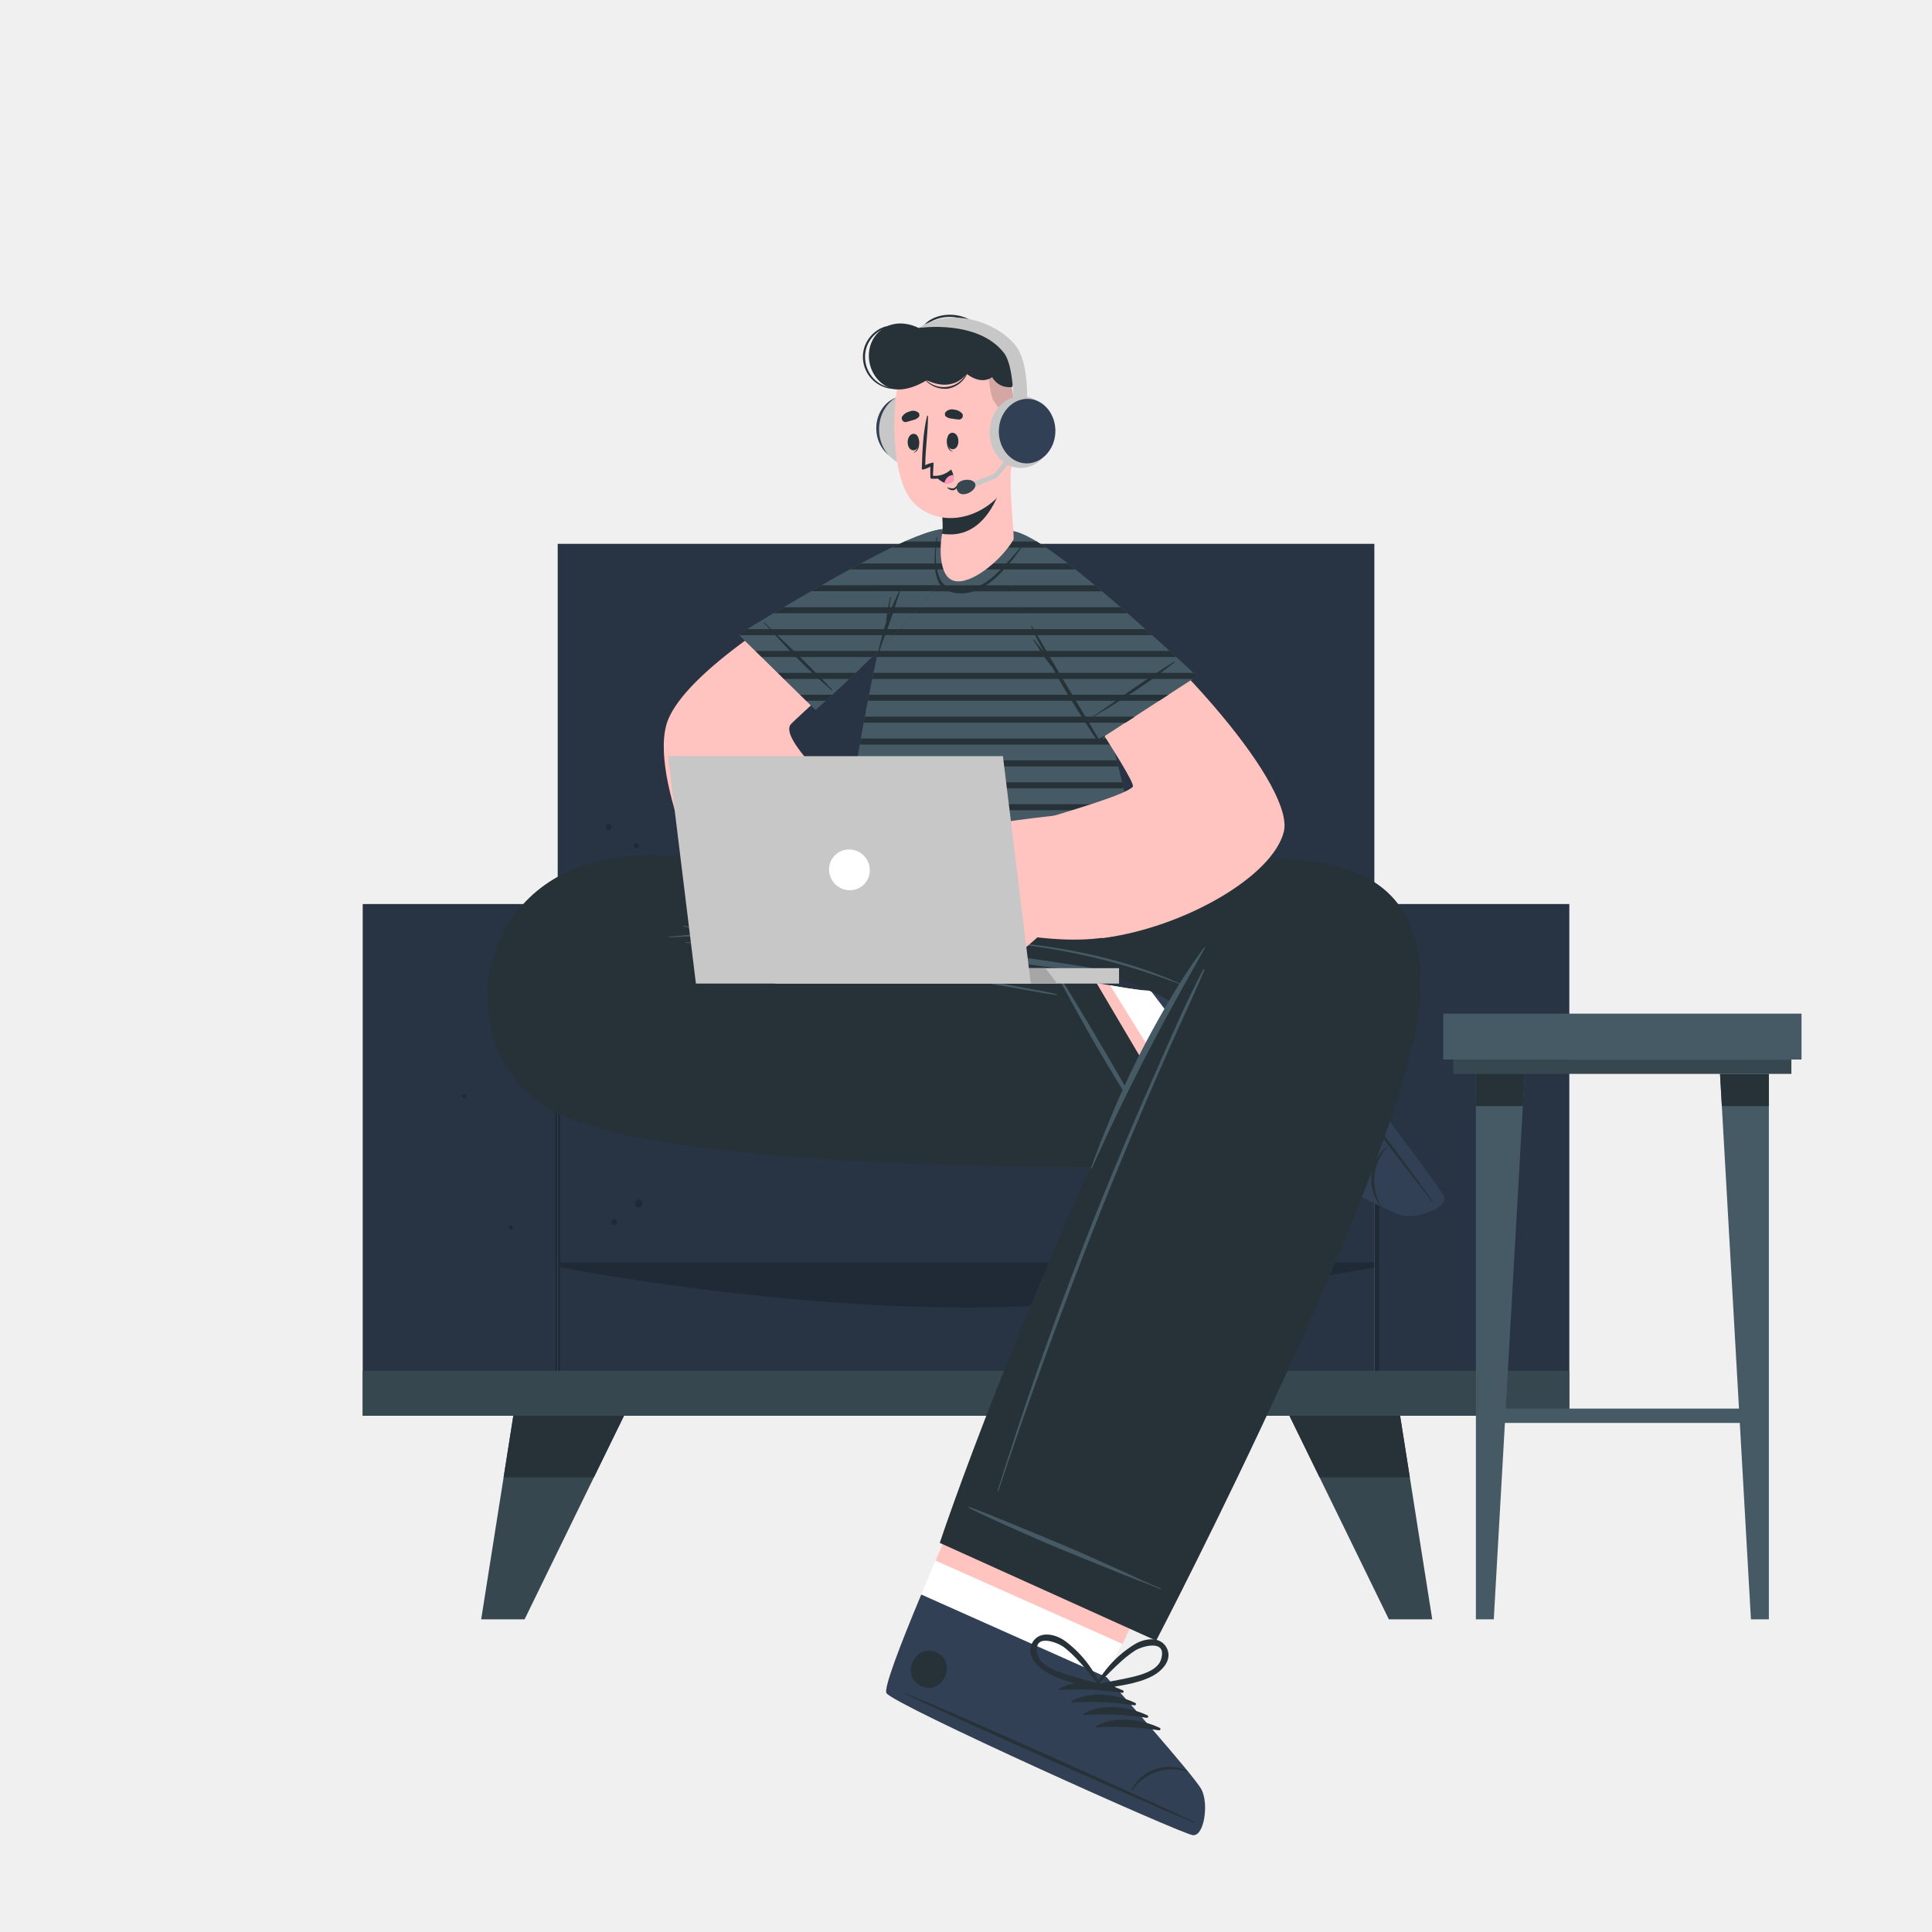
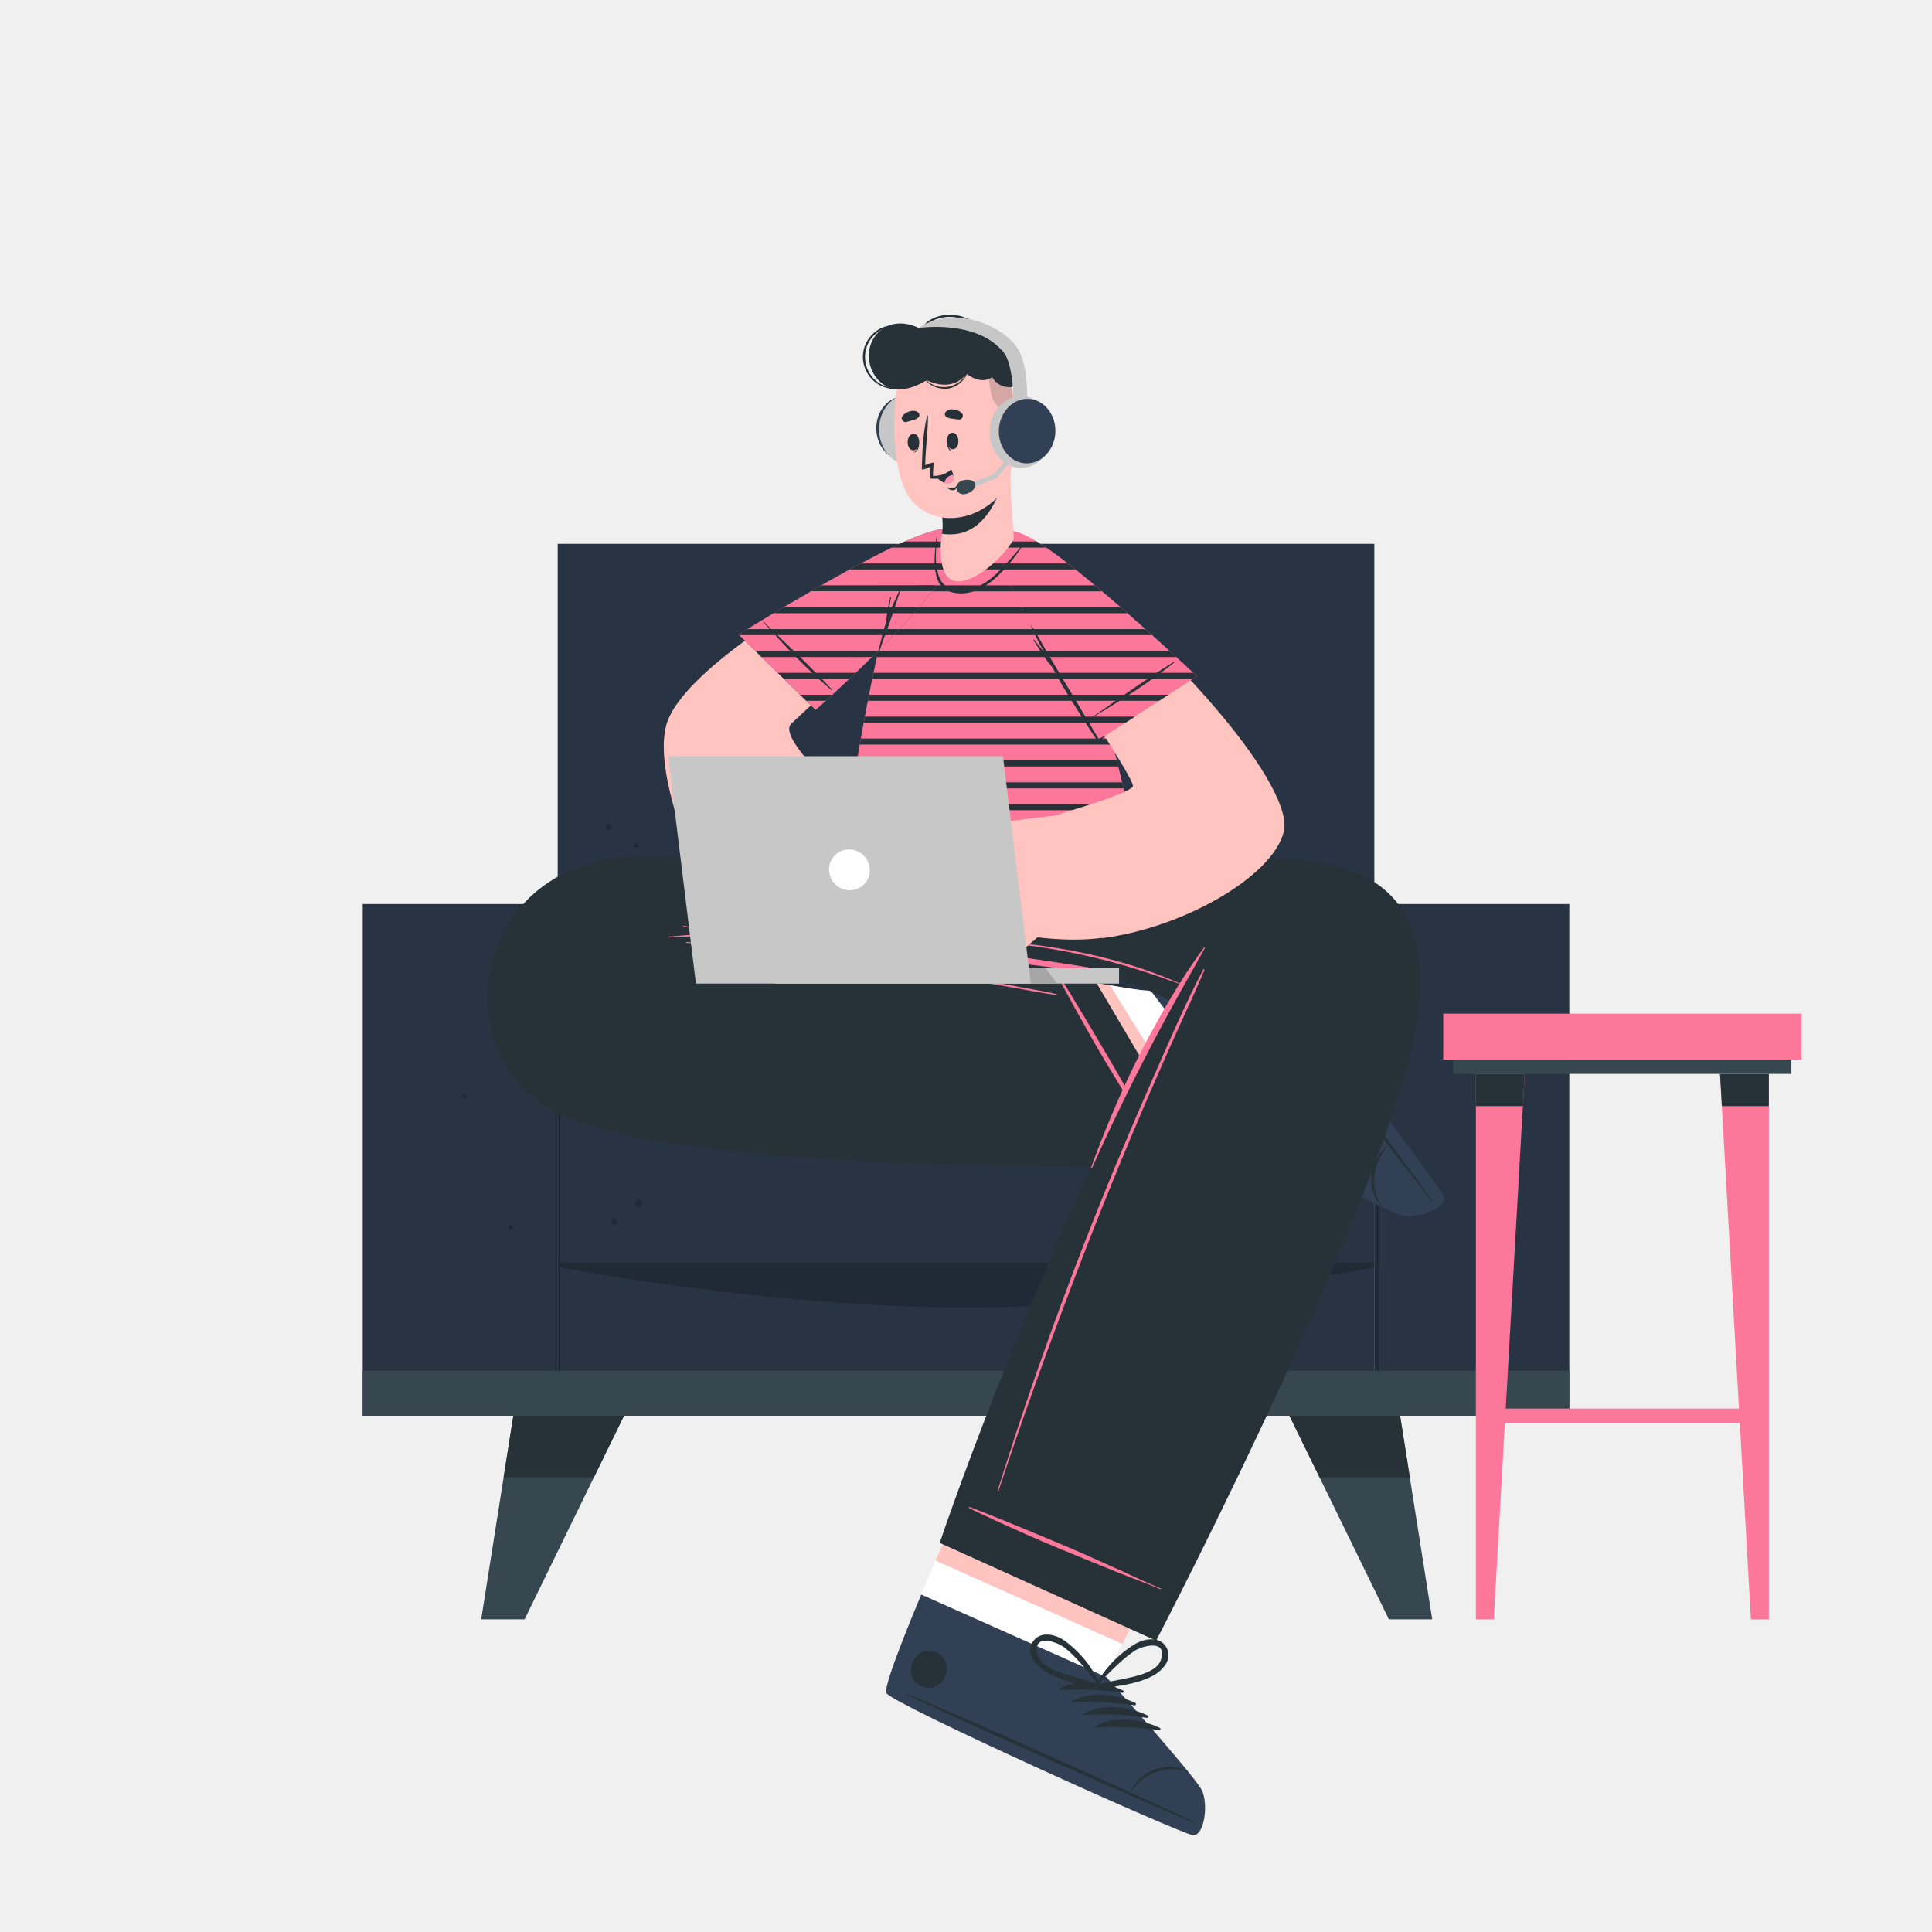
<svg xmlns="http://www.w3.org/2000/svg" viewBox="0 0 500 500">
  <g id="freepik--Sofa--inject-45">
    <rect x="93.88" y="233.97" width="50.47" height="132.43" style="fill:#324055" />
    <rect x="93.88" y="233.97" width="50.47" height="132.43" style="opacity:0.2" />
    <rect x="355.66" y="233.97" width="50.47" height="132.43" style="fill:#324055" />
    <rect x="355.66" y="233.97" width="50.47" height="132.43" style="opacity:0.2" />
    <rect x="144.34" y="140.75" width="211.33" height="225.65" style="fill:#324055" />
    <rect x="144.34" y="140.75" width="211.33" height="225.65" style="opacity:0.2" />
    <g style="opacity:0.2">
      <rect x="355.69" y="233.97" width="1.2" height="132.42" />
      <rect x="143.74" y="233.97" width="1.2" height="132.42" />
      <path d="M356.91,328H143.74V286.89H356.91ZM145,326.73H355.67V288.12H145Z" />
    </g>
    <g style="opacity:0.2">
      <path d="M157.5,213.16a.84.84,0,0,0,0,1.67A.84.84,0,0,0,157.5,213.16Z" />
      <path d="M158.93,315.41a.84.84,0,0,0,0,1.67A.84.84,0,0,0,158.93,315.41Z" />
      <path d="M216.05,299.44c0-.09-.09-.17-.13-.25a.38.38,0,0,0-.65,0,2,2,0,0,0-.13.25C214.66,300.43,216.52,300.43,216.05,299.44Z" />
      <path d="M132.62,317.51c0-.08-.08-.17-.13-.25a.38.38,0,0,0-.65,0c-.05.08-.09.17-.13.25C131.24,318.5,133.1,318.5,132.62,317.51Z" />
      <path d="M164.69,218.26a.64.64,0,0,0,0,1.28A.64.64,0,0,0,164.69,218.26Z" />
      <path d="M120.2,283.07a.64.64,0,0,0,0,1.27A.64.64,0,0,0,120.2,283.07Z" />
      <path d="M204,182.64a.89.89,0,0,0-1.25,0,1.25,1.25,0,0,0-.3,1.21,1,1,0,0,0,1.86,0A1.24,1.24,0,0,0,204,182.64Z" />
      <path d="M165.93,310.68a.89.89,0,0,0-1.25,0,1.23,1.23,0,0,0-.3,1.2,1,1,0,0,0,1.85,0A1.21,1.21,0,0,0,165.93,310.68Z" />
      <path d="M341.51,319.3a.84.84,0,0,0,0-1.68A.84.84,0,0,0,341.51,319.3Z" />
      <path d="M290.77,207.74a.84.84,0,0,0,0-1.67A.84.84,0,0,0,290.77,207.74Z" />
      <path d="M368.58,311.41c0,.08.08.17.13.25a.38.38,0,0,0,.65,0c.05-.08.09-.17.13-.25C370,310.42,368.11,310.42,368.58,311.41Z" />
      <path d="M265.27,261.06a.89.89,0,0,0,1.25,0,1.23,1.23,0,0,0,.3-1.21,1,1,0,0,0-1.85,0A1.26,1.26,0,0,0,265.27,261.06Z" />
    </g>
    <g style="opacity:0.2">
      <path d="M145,328s53.22,10.38,105.3,10.38S355.66,328,355.66,328Z" />
    </g>
    <rect x="93.88" y="354.75" width="312.24" height="11.64" style="fill:#37474f" />
    <polygon points="161.48 366.4 148.65 392.67 135.76 419.08 124.53 419.08 128.7 392.67 132.85 366.4 161.48 366.4" style="fill:#37474f" />
    <polygon points="132.85 366.4 161.49 366.4 153.7 382.33 130.34 382.33 132.85 366.4" style="fill:#263238" />
    <polygon points="370.66 419.08 359.44 419.08 346.55 392.67 333.71 366.4 362.35 366.4 366.49 392.67 370.66 419.08" style="fill:#37474f" />
    <polygon points="364.86 382.33 341.5 382.33 333.71 366.4 362.34 366.4 364.86 382.33" style="fill:#263238" />
  </g>
  <g id="freepik--Character--inject-45">
    <path d="M373.3,309.63c-.92-2.77-49.95-67.56-53.3-68.8-.38-.17-22.3,15.43-22.3,15.43-.9,1.21-42.56-7.6-42.56-7.6l-.42,50.26,75.89-1.61s10.25,6,19.63,10.93h0c5.77,3,10.88,5.6,12.34,6C366.4,315.2,374.23,312.38,373.3,309.63Z" style="fill: rgb(255, 196, 192);" />
    <path d="M362.61,314.23c-1.47-.38-6.57-2.94-12.33-6h0c-9.37-4.91-19.62-10.95-19.62-10.95l-16.89.37L287.28,255c5.81,1,10.14,1.64,10.43,1.26,0,0,21.9-15.6,22.29-15.43,3.35,1.24,52.38,66,53.3,68.79S366.4,315.21,362.61,314.23Z" style="fill:#fff" />
    <path d="M373.74,309.71c-1-2.84-50.21-67.58-53.65-68.86-1.3-.5-12,6.13-22.39,15.41L329.51,298s29.34,15.55,33.26,16.55S374.71,312.55,373.74,309.71Z" style="fill:#324055" />
    <path d="M370.45,310.75c-8.52-10.65-41.89-54.41-49.51-65.58-.06-.1,0-.14.07-.06,8.68,10.38,41.69,54.41,49.62,65.51C370.79,310.85,370.63,311,370.45,310.75Z" style="fill:#263238" />
    <path d="M357.27,312.12a11,11,0,0,1-2.29-8.51,10.64,10.64,0,0,1,3.95-6.84c.07,0,.16.07.1.13A12.66,12.66,0,0,0,357.41,312,.09.09,0,0,1,357.27,312.12Z" style="fill:#263238" />
    <path d="M333.18,300.54c-3.36-4.3-5.66-10.5-4.16-15.9.06-.21.35-.13.39.05a75,75,0,0,0,4.37,15.52A.35.35,0,0,1,333.18,300.54Z" style="fill:#263238" />
    <path d="M337,302.9c-3.36-4.3-5.66-10.5-4.16-15.9.06-.21.35-.13.38.05a76.22,76.22,0,0,0,4.37,15.52A.34.34,0,0,1,337,302.9Z" style="fill:#263238" />
    <path d="M340.9,305.26c-3.36-4.3-5.66-10.5-4.16-15.9.05-.21.35-.13.38.05a76.22,76.22,0,0,0,4.37,15.52A.34.34,0,0,1,340.9,305.26Z" style="fill:#263238" />
    <path d="M344.76,307.62c-3.37-4.3-5.66-10.5-4.16-15.91,0-.2.35-.12.38.06a75.58,75.58,0,0,0,4.37,15.52A.34.34,0,0,1,344.76,307.62Z" style="fill:#263238" />
    <path d="M312.74,255.77c-3.7-4.88,3.89-10.63,7.59-5.74S316.44,260.66,312.74,255.77Z" style="fill:#263238" />
    <path d="M331.27,308.86c1.24-4.64.42-9.66.21-14.38a.67.67,0,0,0-.94-.52.15.15,0,0,0-.23,0,28.68,28.68,0,0,0-8.11,12.4c-.86,2.8-.53,6.92,3,7.73C328.47,314.82,330.54,311.57,331.27,308.86Zm-3.45,2.94c-5.05,3.16-4.67-3.86-3.95-5.9a31.74,31.74,0,0,1,1.72-3.81,85.81,85.81,0,0,1,4.58-7.35c0,2.33.12,4.64.17,7C330.4,304.47,330.61,310.06,327.82,311.8Z" style="fill:#263238" />
    <path d="M315.8,280.6c-2.57,2.5-.72,6.2,1.45,8.16a28.63,28.63,0,0,0,13.34,6.44.14.14,0,0,0,.17-.15.67.67,0,0,0,.55-.93c-2.25-4.15-4.14-8.88-7.6-12.22C321.69,280,318.24,278.24,315.8,280.6Zm10.81,7.92c1.16,2,2.21,4.08,3.44,6.05a83.47,83.47,0,0,1-7.71-3.94,28.86,28.86,0,0,1-3.44-2.38c-1.67-1.37-5.62-7.19.34-7.09C322.53,281.22,325.23,286.12,326.61,288.52Z" style="fill:#263238" />
    <path d="M252.84,233.25H218.78S183.15,216.13,154.45,223c-32.9,7.91-37.11,49.23-12.52,63.84,31.16,18.52,169.82,14.93,169.82,14.93l-30-50.8s-46.11-9.71-87.92-8.3l59,8Z" style="fill:#263238" />
-     <path d="M283.77,254.28a.82.82,0,0,1-.06-.26l-.06-.22c0-.16-.08-.32-.13-.49a9,9,0,0,0-.35-1c-.12-.33-.27-.65-.42-1a7.07,7.07,0,0,0-.56-.9s-.05,0-.08,0a.1.1,0,0,0-.05,0s-.05,0-.08,0a.15.15,0,0,0-.07,0c-5.07-1-39.53-5.88-44.65-6.46s-10.35-1.07-15.53-1.5a307.23,307.23,0,0,0-31.09-1.12c-1,0-1.94.05-2.91.09-.21-.07-.43-.11-.64-.16-.5-.12-1-.24-1.5-.34-.93-.18-1.88-.32-2.82-.46-2-.3-3.93-.51-5.88-.87a.09.09,0,0,0,0,.18c2,.43,3.9,1,5.86,1.43.57.12,1.13.25,1.7.36-3.8.2-7.6.49-11.39.84a.1.1,0,0,0,0,.19c5.16-.31,10.36-.35,15.54-.26s10.26.2,15.39.5c10.38.59,20.74,1.52,31.08,2.6,5.8.61,40.93,5.74,46.75,6h.07c.05.13.1.27.16.4.16.31.32.63.5.93a9.68,9.68,0,0,0,.52.88c.09.14.18.28.28.42l.15.21a1.07,1.07,0,0,1,.15.22C283.64,254.48,283.84,254.4,283.77,254.28Z" style="fill:#455a64" />
-     <path d="M300.94,298.71c-1.86-3-3.44-6.13-5.14-9.19s-3.41-6.14-5.12-9.21c-3.41-6.12-15.65-26.7-16.86-28.14-.08-.09-.23,0-.2.12.58,1.59,8.22,15.22,10,18.25,3.52,6.08,7.21,12,10.86,18,1,1.71,2.11,3.4,3.17,5.11s2.18,3.37,3.14,5.12C300.83,298.92,301,298.82,300.94,298.71Z" style="fill:#455a64" />
-     <path d="M273.47,257.29c-3.06-.74-6.19-1.21-9.28-1.8s-6.2-1.17-9.3-1.74q-9.3-1.73-18.64-3.31c-12.4-2.08-24.86-3.82-37.39-5-7.07-.68-14.15-1.12-21.24-1.64-.15,0-.14.22,0,.23,12.61.57,25.21,2.28,37.7,4.07s24.72,3.73,37,5.81q5.22.88,10.44,1.79c3.53.61,7.06,1.36,10.61,1.81C273.55,257.51,273.61,257.32,273.47,257.29Z" style="fill:#455a64" />
+     <path d="M283.77,254.28a.82.82,0,0,1-.06-.26l-.06-.22c0-.16-.08-.32-.13-.49a9,9,0,0,0-.35-1c-.12-.33-.27-.65-.42-1a7.07,7.07,0,0,0-.56-.9s-.05,0-.08,0a.1.1,0,0,0-.05,0s-.05,0-.08,0a.15.15,0,0,0-.07,0c-5.07-1-39.53-5.88-44.65-6.46s-10.35-1.07-15.53-1.5a307.23,307.23,0,0,0-31.09-1.12c-1,0-1.94.05-2.91.09-.21-.07-.43-.11-.64-.16-.5-.12-1-.24-1.5-.34-.93-.18-1.88-.32-2.82-.46-2-.3-3.93-.51-5.88-.87a.09.09,0,0,0,0,.18c2,.43,3.9,1,5.86,1.43.57.12,1.13.25,1.7.36-3.8.2-7.6.49-11.39.84a.1.1,0,0,0,0,.19c5.16-.31,10.36-.35,15.54-.26s10.26.2,15.39.5c10.38.59,20.74,1.52,31.08,2.6,5.8.61,40.93,5.74,46.75,6h.07c.05.13.1.27.16.4.16.31.32.63.5.93a9.68,9.68,0,0,0,.52.88c.09.14.18.28.28.42l.15.21a1.07,1.07,0,0,1,.15.22C283.64,254.48,283.84,254.4,283.77,254.28Z" style="fill:#FD779B" />
+     <path d="M300.94,298.71c-1.86-3-3.44-6.13-5.14-9.19s-3.41-6.14-5.12-9.21c-3.41-6.12-15.65-26.7-16.86-28.14-.08-.09-.23,0-.2.12.58,1.59,8.22,15.22,10,18.25,3.52,6.08,7.21,12,10.86,18,1,1.71,2.11,3.4,3.17,5.11s2.18,3.37,3.14,5.12C300.83,298.92,301,298.82,300.94,298.71Z" style="fill:#FD779B" />
+     <path d="M273.47,257.29c-3.06-.74-6.19-1.21-9.28-1.8s-6.2-1.17-9.3-1.74q-9.3-1.73-18.64-3.31c-12.4-2.08-24.86-3.82-37.39-5-7.07-.68-14.15-1.12-21.24-1.64-.15,0-.14.22,0,.23,12.61.57,25.21,2.28,37.7,4.07s24.72,3.73,37,5.81q5.22.88,10.44,1.79c3.53.61,7.06,1.36,10.61,1.81C273.55,257.51,273.61,257.32,273.47,257.29Z" style="fill:#FD779B" />
    <path d="M308.71,474.94c-3-.3-77.26-33.68-79.29-36.75-.78-1.15,3.45-12.26,9-25.53,1.18-2.86,2.43-5.81,3.71-8.8,8.27-19.43,17.51-39.85,17.51-39.85l49.75,22.19-18.88,39.23-4.14,8.62s22.72,25.5,24.59,29.1S311.7,475.24,308.71,474.94Z" style="fill: rgb(255, 196, 192);" />
    <path d="M308.71,474.94c-3-.3-77.26-33.68-79.29-36.75-.94-1.41,5.5-17.51,12.66-34.33l48.38,21.57-4.14,8.62s22.72,25.5,24.59,29.1S311.7,475.24,308.71,474.94Z" style="fill:#fff" />
    <path d="M308.71,474.94c-3-.3-77.26-33.68-79.29-36.75-.78-1.15,3.45-12.26,9-25.53l47.95,21.39s22.72,25.5,24.59,29.1S311.7,475.24,308.71,474.94Z" style="fill:#324055" />
    <path d="M309,471.49c-12.31-5.9-62.54-28.55-75.16-33.44-.1,0-.13,0,0,.07,12.08,6.12,62.48,28.36,75.1,33.58C309.16,471.8,309.24,471.62,309,471.49Z" style="fill:#263238" />
    <path d="M307.33,458.33a11,11,0,0,0-8.82-.3,10.64,10.64,0,0,0-5.77,5.39c0,.08.11.14.15.07a12.69,12.69,0,0,1,14.37-5A.09.09,0,0,0,307.33,458.33Z" style="fill:#263238" />
    <path d="M290.59,437.46c-4.95-2.31-11.52-3.15-16.45-.46-.19.1,0,.37.15.36a75.57,75.57,0,0,1,16.11.75A.34.34,0,0,0,290.59,437.46Z" style="fill:#263238" />
    <path d="M293.77,440.69c-5-2.31-11.52-3.15-16.45-.46-.19.1,0,.37.14.36a75.66,75.66,0,0,1,16.12.75A.34.34,0,0,0,293.77,440.69Z" style="fill:#263238" />
    <path d="M296.94,443.92c-4.95-2.31-11.52-3.15-16.45-.47-.19.11,0,.38.14.37a75.66,75.66,0,0,1,16.12.75A.34.34,0,0,0,296.94,443.92Z" style="fill:#263238" />
    <path d="M300.11,447.15c-4.95-2.31-11.52-3.15-16.45-.47-.19.11,0,.38.15.37a75.6,75.6,0,0,1,16.11.75A.34.34,0,0,0,300.11,447.15Z" style="fill:#263238" />
    <path d="M242.31,427.65c-5.6-2.5-9.49,6.2-3.88,8.7S247.92,430.15,242.31,427.65Z" style="fill:#263238" />
    <path d="M302,426.58c-1.59-3.22-5.68-2.61-8.21-1.13a28.63,28.63,0,0,0-10.26,10.7.15.15,0,0,0,.09.22c-.05.4.23.89.72.8,4.65-.86,9.73-1.2,14-3.46C300.76,432.39,303.45,429.63,302,426.58Zm-10.88,7.85c-2.28.47-4.56.84-6.82,1.4a84.27,84.27,0,0,1,6.13-6.12,30.57,30.57,0,0,1,3.33-2.55c1.82-1.16,8.58-3.12,6.64,2.52C299.29,432.8,293.8,433.86,291.08,434.43Z" style="fill:#263238" />
    <path d="M270.28,432.44c4,2.61,9.07,3.39,13.63,4.64.47.13.8-.33.78-.74a.14.14,0,0,0,.11-.2,28.69,28.69,0,0,0-9.3-11.55c-2.4-1.68-6.43-2.65-8.28.43C265.47,427.93,267.92,430.91,270.28,432.44Zm-1.74-4.19c-1.45-5.79,5.12-3.25,6.84-1.94a30.57,30.57,0,0,1,3.1,2.82,83.82,83.82,0,0,1,5.58,6.62c-2.2-.75-4.45-1.31-6.68-2C274.73,433,269.34,431.44,268.54,428.25Z" style="fill:#263238" />
    <path d="M243.21,399.3l56,25.3s66.61-127.84,68.35-167c1.48-33.3-21.7-46.15-96.65-24.61l-18.36.23v12.67c8.06,1.06,29.56,4.44,29.56,4.44,15.64,5.9,20.68,8.34,20.43,8.85C263.48,338,243.21,399.3,243.21,399.3Z" style="fill:#263238" />
-     <path d="M311.66,245.16c-2.26,3-4.35,6.14-6.35,9.34-12-5.35-25.11-8.44-38.13-10.05q-5.52-.67-11.09-1c-.15,0-.14.23,0,.24a167.55,167.55,0,0,1,38.79,7.38c3.49,1.08,6.9,2.32,10.34,3.55-2.4,3.84-4.67,7.78-6.84,11.74a233.3,233.3,0,0,0-10.94,22.84c-1.8,4.32-3.55,8.67-5.1,13.09,0,.13.17.21.22.09q10.26-22.87,22.39-44.76c2.28-4.12,4.66-8.18,6.89-12.33C311.92,245.18,311.74,245,311.66,245.16Z" style="fill:#455a64" />
-     <path d="M300.39,411.07c-3.27-1.27-6.43-2.86-9.62-4.3l-9.61-4.31c-6.4-2.86-28.52-12-30.35-12.46-.12,0-.18.15-.09.21,1.42.93,15.69,7.28,18.92,8.66,6.46,2.77,13,5.33,19.49,8,1.86.75,3.73,1.46,5.6,2.19s3.76,1.4,5.59,2.23C300.43,411.3,300.5,411.11,300.39,411.07Z" style="fill:#455a64" />
-     <path d="M311.38,250.93c-4.41,8.39-8.17,17.17-12,25.84s-7.53,17.31-11.14,26q-10.77,26.06-20.06,52.7c-3.52,10-6.81,20.16-10,30.3-.05.15.18.2.23.06,5.93-17.94,12.35-35.72,19.05-53.38s13.8-35.08,21.32-52.37q3.17-7.28,6.43-14.51c2.18-4.83,4.45-9.63,6.49-14.51C311.76,250.9,311.49,250.73,311.38,250.93Z" style="fill:#455a64" />
-     <path d="M217.08,232.19c1.23,1.3,79,3.08,79.4,2.59,1.06-1.34-9-50.7-17.11-69.57C269,141,263.09,138.85,259.6,137.41c-4.46-1.84-12.58-1.41-14.54-.59-2.23.91-11.88,11.74-14.78,20.49C224.47,174.9,216,231.05,217.08,232.19Z" style="fill:#455a64" />
+     <path d="M311.66,245.16c-2.26,3-4.35,6.14-6.35,9.34-12-5.35-25.11-8.44-38.13-10.05q-5.52-.67-11.09-1c-.15,0-.14.23,0,.24a167.55,167.55,0,0,1,38.79,7.38c3.49,1.08,6.9,2.32,10.34,3.55-2.4,3.84-4.67,7.78-6.84,11.74a233.3,233.3,0,0,0-10.94,22.84c-1.8,4.32-3.55,8.67-5.1,13.09,0,.13.17.21.22.09q10.26-22.87,22.39-44.76c2.28-4.12,4.66-8.18,6.89-12.33C311.92,245.18,311.74,245,311.66,245.16Z" style="fill:#FD779B" />
+     <path d="M300.39,411.07c-3.27-1.27-6.43-2.86-9.62-4.3l-9.61-4.31c-6.4-2.86-28.52-12-30.35-12.46-.12,0-.18.15-.09.21,1.42.93,15.69,7.28,18.92,8.66,6.46,2.77,13,5.33,19.49,8,1.86.75,3.73,1.46,5.6,2.19s3.76,1.4,5.59,2.23C300.43,411.3,300.5,411.11,300.39,411.07Z" style="fill:#FD779B" />
+     <path d="M311.38,250.93c-4.41,8.39-8.17,17.17-12,25.84s-7.53,17.31-11.14,26q-10.77,26.06-20.06,52.7c-3.52,10-6.81,20.16-10,30.3-.05.15.18.2.23.06,5.93-17.94,12.35-35.72,19.05-53.38s13.8-35.08,21.32-52.37q3.17-7.28,6.43-14.51c2.18-4.83,4.45-9.63,6.49-14.51C311.76,250.9,311.49,250.73,311.38,250.93Z" style="fill:#FD779B" />
+     <path d="M217.08,232.19c1.23,1.3,79,3.08,79.4,2.59,1.06-1.34-9-50.7-17.11-69.57C269,141,263.09,138.85,259.6,137.41c-4.46-1.84-12.58-1.41-14.54-.59-2.23.91-11.88,11.74-14.78,20.49C224.47,174.9,216,231.05,217.08,232.19Z" style="fill:#FD779B" />
    <path d="M265.94,141.72H239.89c.48-.56,1-1.09,1.4-1.57h23C264.8,140.59,265.35,141.11,265.94,141.72Zm3.28,4.1H236.64l-1.11,1.56h34.74Q269.73,146.56,269.22,145.82Zm3.51,5.66H233c-.3.52-.58,1-.85,1.56h41.47Zm2.95,5.67H230.34l-.06.16c-.15.44-.29.91-.44,1.4h46.59C276.18,158.17,275.93,157.66,275.68,157.15Zm2.64,5.66H228.69c-.13.5-.27,1-.4,1.56H279Zm2.36,5.66H227.3c-.11.52-.23,1-.35,1.57h54.31C281.07,169.5,280.87,169,280.68,168.47Zm2,5.67h-56.6q-.18.78-.33,1.56h57.44Zm1.77,5.66H224.91c-.1.52-.21,1-.31,1.56h60.31C284.75,180.83,284.6,180.31,284.44,179.8Zm1.63,5.67H223.82c-.1.52-.19,1-.29,1.56h63C286.36,186.51,286.22,186,286.07,185.47Zm1.53,5.66H222.79c-.1.52-.19,1-.28,1.56H288C287.87,192.17,287.74,191.65,287.6,191.13Zm1.45,5.66H221.8l-.27,1.57h67.9C289.3,197.84,289.17,197.31,289.05,196.79Zm1.37,5.67H220.85c-.08.52-.17,1-.25,1.56h70.18Zm1.3,5.66H220l-.24,1.56h72.36C292,209.16,291.84,208.64,291.72,208.12Zm1.25,5.66H219.09c-.08.53-.15,1.06-.23,1.57H293.3Zm1.18,5.67H218.29q-.12.81-.21,1.56h76.37C294.36,220.5,294.25,220,294.15,219.45Zm1.09,5.66H217.55c-.06.55-.12,1.08-.17,1.57h78.14C295.43,226.18,295.34,225.65,295.24,225.11Zm1,5.67H217a3.45,3.45,0,0,0,.07,1.41,1.17,1.17,0,0,0,.47.15H296.4C296.35,231.88,296.28,231.36,296.2,230.78Z" style="fill:#263238" />
    <path d="M272.49,144c33.54,25.2,62.54,60.18,59.76,71.26-2.95,11.71-26.13,24.81-46.61,27.48-4.19.55-17.16-30.2-12.87-31.61,3.35-1.1,18.57-5.43,20.39-7.51,1.26-1.45-22.35-34.67-30-52C255.08,133.41,263.51,137.21,272.49,144Z" style="fill: rgb(255, 196, 192);" />
    <path d="M281.42,210.16s-12.8,1.28-21.13,2.52c-4.65.69-12.51,2.58-15.69,4.65-4.76,3.09-22.7,19.07-18.92,23.5,3.42,4,8.59-2.34,8.59-2.34s-6.3,6.41-1.68,9.35,10.58-6,10.58-6-7.16,6.34-1.93,9c4.54,2.31,12.48-7.23,12.48-7.23s-8.25,5.84-3.83,8.66c4.88,3.12,18.58-9.68,18.58-9.68,10.95,1.22,17.7.47,25.42-1.69C295.3,240.54,281.42,210.16,281.42,210.16Z" style="fill: rgb(255, 196, 192);" />
    <path d="M241.25,244c.49-.68,1-1.35,1.5-2a42.22,42.22,0,0,1,3.06-3.84c1.09-1.17,2.23-2.29,3.4-3.38s2.61-2.17,3.81-3.35a.1.1,0,1,1,.13.14,43.79,43.79,0,0,0-3.42,3.65c-1.09,1.22-2.16,2.45-3.24,3.68s-2.17,2.33-3.26,3.5c-.54.59-1,1.2-1.57,1.8a13.6,13.6,0,0,1-1.5,1.71.08.08,0,0,1-.11-.09A10.18,10.18,0,0,1,241.25,244Z" style="fill:#263238" />
    <path d="M233,239.85a66.6,66.6,0,0,1,5.53-7.25,45.84,45.84,0,0,1,6.75-6.16c.09-.06.2.06.13.14-2,2.28-4.11,4.52-6.18,6.77-1,1.1-5.45,6.23-6,6.71C233.1,240.18,232.92,240,233,239.85Z" style="fill:#263238" />
    <path d="M248.91,248.13a64.56,64.56,0,0,1,5.32-6.73A59.67,59.67,0,0,1,261.1,236c.09,0,.21.06.13.14-2.15,2-4.32,3.92-6.36,6-1,1-4.74,5.3-5.78,6.19C249,248.37,248.85,248.24,248.91,248.13Z" style="fill:#263238" />
-     <path d="M309.78,175l-25.54,16.56s-18.95-29.34-23.86-43.24.81-13.93,14.22-3.86S309.78,175,309.78,175Z" style="fill:#455a64" />
+     <path d="M309.78,175l-25.54,16.56s-18.95-29.34-23.86-43.24.81-13.93,14.22-3.86S309.78,175,309.78,175Z" style="fill:#FD779B" />
    <path d="M270.72,141.72h-12a7.7,7.7,0,0,1,0-1.57h9.61C269,140.61,269.86,141.14,270.72,141.72Zm5.62,4.1H259.56c.14.5.3,1,.49,1.56h18.28Zm7,5.66H261.61c.21.5.44,1,.68,1.56h22.9C284.57,152.51,284,152,283.33,151.48Zm6.65,5.67H264.24l.78,1.56h26.75Zm6.43,5.66H267.15c.28.51.56,1,.85,1.56h30.14Zm6.27,5.66H270.27l.89,1.57h33.23Zm6.15,5.67H273.54c.31.53.61,1.05.92,1.56h34.29l1-.67Zm-31.92,5.66.94,1.56H300l2.4-1.56Zm3.47,5.67,1,1.56h9.92l2.41-1.56Zm3.57,5.66.29.46.71-.46Z" style="fill:#263238" />
    <path d="M304,171.37c-9.74,7.75-19.36,13-21.27,14.35-.09.06-.17-.09-.08-.15,1.94-1.18,12.35-8.84,21.25-14.36C304,171.14,304.07,171.3,304,171.37Z" style="fill:#263238" />
    <path d="M285.88,190.46a12.81,12.81,0,0,0-1.55.8c-2.84-4.9-5.9-9.86-8.79-14.74l-4.24-7.16c-1.46-2.49-2.8-5.09-4.4-7.49a.06.06,0,0,0-.11.06,76.2,76.2,0,0,0,3.48,6.94c-.26-.34-.51-.7-.79-1-.63-.75-1.25-1.5-1.81-2.3-.09-.12-.3,0-.21.12.54.76,1,1.55,1.51,2.35s1,1.56,1.55,2.33,1.09,1.44,1.66,2.13a2.56,2.56,0,0,0,.2.26c.78,1.43,1.54,2.86,2.35,4.27,2.84,4.93,9.29,14.86,9.38,14.83a13.18,13.18,0,0,0,1.85-1.23C286,190.54,286,190.44,285.88,190.46Z" style="fill:#263238" />
    <path d="M230.47,143c-27.22,14.14-52.78,31.34-57.58,43.29-3,7.52.71,21.15,3.74,29.34,1.48,4,39.13-11.54,36-14.85-7.74-8.18-9-11.46-8.15-13.12.53-1.06,30.32-26.92,38.68-38.58C254.82,132.84,242.38,136.81,230.47,143Z" style="fill: rgb(255, 196, 192);" />
    <path d="M226.86,237.71c-3.56,2-7.74-7.19-7.74-7.19a7.5,7.5,0,0,1-2.1,4.67c-2.26,2.12-6.57-.5-6.57-.5a9.31,9.31,0,0,1-3,4.57c-2.37,1.81-7.1-.2-7.1-.2a8.11,8.11,0,0,1-5.17,2.35c-5.22.16-9.65-6.47-12.52-10.65s-7.06-18.75-8.14-21.44l26.71-18.61s18.18,15.12,20.85,20.52C224.32,215.78,232.29,234.66,226.86,237.71Z" style="fill: rgb(255, 196, 192);" />
    <path d="M219.18,230.39C218,225,215.43,219.88,213,215c-.06-.11-.23,0-.17.08,2.53,4.85,3.82,10.49,6.16,15.42A.13.13,0,0,0,219.18,230.39Z" style="fill:#263238" />
    <path d="M210.74,234.36a14.64,14.64,0,0,0-1.65-3.4c-.67-1.16-1.35-2.31-2.05-3.46-1.41-2.28-2.87-4.53-4.4-6.74-.07-.1-.23,0-.17.09,1.4,2.28,2.77,4.58,4.07,6.91.65,1.17,1.29,2.35,1.93,3.52a17.14,17.14,0,0,0,1.94,3.25A.19.19,0,0,0,210.74,234.36Z" style="fill:#263238" />
    <path d="M200.29,239a10.17,10.17,0,0,0-1.64-3c-.67-1-1.32-2.06-2-3.09-1.31-2.07-2.61-4.14-3.84-6.25a.1.1,0,0,0-.17.09c1.24,2.15,2.45,4.32,3.71,6.46.62,1,1.24,2.1,1.87,3.15a9.34,9.34,0,0,0,1.94,2.7C200.24,239.06,200.31,239,200.29,239Z" style="fill:#263238" />
    <path d="M191.15,164.19l19.93,19.55s26.21-23.21,33.8-35.85,2-13.82-13.17-6.62S191.15,164.19,191.15,164.19Z" style="fill:#324055" />
-     <path d="M191.15,164.19l19.93,19.55s26.21-23.21,33.8-35.85,2-13.82-13.17-6.62S191.15,164.19,191.15,164.19Z" style="fill:#455a64" />
+     <path d="M191.15,164.19l19.93,19.55s26.21-23.21,33.8-35.85,2-13.82-13.17-6.62S191.15,164.19,191.15,164.19Z" style="fill:#FD779B" />
    <path d="M248.2,140.15a8.36,8.36,0,0,1-.35,1.57H230.78l.93-.45c.84-.4,1.65-.77,2.43-1.12Zm-25.41,5.67-2.88,1.56h25.27c.32-.54.62-1.07.89-1.56Zm-10.2,5.66L209.86,153h31.41c.41-.53.8-1,1.18-1.56Zm-9.77,5.67-2.61,1.56H236.5c.46-.52.92-1,1.36-1.56Zm-9.42,5.66-2.25,1.38.18.18h39.92l1.48-1.56Zm2.11,5.66,1.6,1.57h28.55l1.57-1.57Zm5.78,5.67,1.59,1.56H219.8l1.65-1.56Zm5.77,5.66,1.59,1.56h5.07l1.7-1.56Z" style="fill:#263238" />
    <path d="M215.22,178.63c-9.2-7.82-16-15.95-17.58-17.51-.07-.08.06-.19.13-.11,1.48,1.62,10.71,10.09,17.6,17.5C215.45,178.6,215.31,178.71,215.22,178.63Z" style="fill:#263238" />
    <path d="M232.85,152.64c-1,2.14-2,4.27-2.85,6.47,0-.15,0-.29,0-.44a28.33,28.33,0,0,1,.61-4c0-.15-.19-.22-.23-.07-.3,1.33-.57,2.68-.78,4-.11.65-.17,1.3-.22,1.95a2.12,2.12,0,0,1,0,.24.19.19,0,0,0,0,.08c-1,2.93-1.58,5.93-2.41,8.89a.11.11,0,1,0,.22.06c.82-2.9,2-5.71,3-8.54s1.86-5.72,2.84-8.57C233.06,152.62,232.89,152.54,232.85,152.64Z" style="fill:#263238" />
    <path d="M246.87,150.31c4.38,1.2,12.21-5.26,15.4-10.62.22-.37-.21-4.34-.5-9.19-.17-3-.29-6.23-.18-9.23,0-.62-19,3.88-19,3.88a48,48,0,0,1,1.4,11.6,7.61,7.61,0,0,1-.18,1.22,1.18,1.18,0,0,0,0,.21C243.31,140.5,242.64,149.14,246.87,150.31Z" style="fill: rgb(255, 196, 192);" />
    <path d="M260.43,121.3c-1.06,5-4.67,17.2-14.73,17a10.31,10.31,0,0,1-1.92-.17,1.05,1.05,0,0,1,0-.21,7.61,7.61,0,0,0,.18-1.22,48.16,48.16,0,0,0-1.4-11.61S256.32,121.9,260.43,121.3Z" style="fill:#263238" />
    <path d="M241.44,110.75c.09,4.61-3.12,8.42-7.17,8.49s-7.4-3.59-7.49-8.21,3.12-8.42,7.17-8.5S241.35,106.13,241.44,110.75Z" style="fill:#324055" />
    <ellipse cx="235.67" cy="111.15" rx="8.16" ry="9.3" transform="translate(-2.1 4.56) rotate(-1.1)" style="fill:#c7c7c7" />
    <path d="M260.62,96.33c3.11,6.26,2.81,25.88-1.17,30.91-5.77,7.29-16.8,9.73-23.4,2.44-6.39-7.08-5.54-32.64-.94-37.37C241.87,85.34,256,87.09,260.62,96.33Z" style="fill: rgb(255, 196, 192);" />
    <path d="M245.16,113.38s.1.06.1.12c-.06,1.32.1,2.84,1.29,3.29,0,0,0,.08,0,.08C245.09,116.65,244.9,114.62,245.16,113.38Z" style="fill:#263238" />
    <path d="M246.36,112c2.12-.14,2.24,4.13.27,4.26S244.57,112.13,246.36,112Z" style="fill:#263238" />
    <path d="M237.77,113.63s-.11.07-.1.12c.08,1.32-.06,2.84-1.24,3.32,0,0,0,.08,0,.07C237.9,116.89,238.05,114.87,237.77,113.63Z" style="fill:#263238" />
    <path d="M236.55,112.28c-2.13-.1-2.18,4.17-.21,4.26S238.33,112.37,236.55,112.28Z" style="fill:#263238" />
    <path d="M248.23,108.58a14.54,14.54,0,0,1-1.74-.23,2.86,2.86,0,0,1-1.73-.58.89.89,0,0,1-.08-1.09,2.24,2.24,0,0,1,2.16-.69,3.25,3.25,0,0,1,2.15,1A1,1,0,0,1,248.23,108.58Z" style="fill:#263238" />
    <path d="M234.5,109.23c.59-.12,1.11-.32,1.68-.49a2.85,2.85,0,0,0,1.62-.83.9.9,0,0,0-.08-1.1,2.22,2.22,0,0,0-2.24-.35,3.27,3.27,0,0,0-2,1.31A1,1,0,0,0,234.5,109.23Z" style="fill:#263238" />
    <path d="M247.72,125.6c-.31.31-.62.75-1.09.8a3.52,3.52,0,0,1-1.43-.29s-.09,0-.06.07a1.79,1.79,0,0,0,1.7.67,1.41,1.41,0,0,0,1-1.2C247.86,125.57,247.76,125.55,247.72,125.6Z" style="fill:#263238" />
    <path d="M246.21,121.68a4.5,4.5,0,0,1-2.94,2.09,5.85,5.85,0,0,1-1.62.12,1.55,1.55,0,0,1-.31,0l-.29,0a.32.32,0,0,1-.27-.29h0a.66.66,0,0,1,0-.14h0v-.12c-.05-1,0-2.56,0-2.56-.36.19-2.23,1.1-2.22.57.14-4.41.29-9.31,1.36-13.67a.12.12,0,0,1,.24,0c0,4.24-.67,8.46-.71,12.72a7.68,7.68,0,0,1,2.11-.7c.14,0-.16,3-.1,3.44a.18.18,0,0,0,0,0,6.23,6.23,0,0,0,4.62-1.58C246.18,121.49,246.29,121.57,246.21,121.68Z" style="fill:#263238" />
    <path d="M242.24,123.35a5.34,5.34,0,0,0,2.18,1.6,2.41,2.41,0,0,0,1.46,0c1.05-.31,1.05-1.28.83-2.1a6,6,0,0,0-.51-1.26A6.89,6.89,0,0,1,242.24,123.35Z" style="fill:#263238" />
    <path d="M244.42,125a2.41,2.41,0,0,0,1.46,0c1.05-.31,1.05-1.28.83-2.1A2.49,2.49,0,0,0,244.42,125Z" style="fill:#ff98b9" />
    <path d="M262.71,110.25c-1.28-.24-4.24-4.67-5.51-6.43s-1.77-11.06-1.84-13.16a13.92,13.92,0,0,1,5.26,5.67C262,99.13,262.71,104.6,262.71,110.25Z" style="fill:#263238;opacity:0.2" />
    <path d="M239.21,97.89a6.66,6.66,0,0,0,6.08,2.22A6.77,6.77,0,0,0,250.48,96c0-.06.12,0,.1,0a6.7,6.7,0,0,1-5.2,4.57,6.84,6.84,0,0,1-6.3-2.64C239,97.91,239.14,97.81,239.21,97.89Z" style="fill:#263238" />
    <path d="M246,81.45c3.85.07,7.39,2.18,8.82,4.79a7.47,7.47,0,0,1,.75,4.85c0,.07-.15.06-.14,0a8.19,8.19,0,0,0-3.9-7.37,10.53,10.53,0,0,0-9.34-1.07,6.74,6.74,0,0,0-3.57,2.9c-.07.14-.36,0-.3-.1C239.34,83,242.5,81.4,246,81.45Z" style="fill:#263238" />
    <path d="M223.68,89.93a8.45,8.45,0,0,1,3.59-4.59c2.35-1.47,5-1.27,7.67-1,.08,0,.07.12,0,.11-2.26-.21-4.56-.29-6.63.79a8.28,8.28,0,0,0-3.84,4.08,8.13,8.13,0,0,0,3.43,10.08,8.25,8.25,0,0,0,6.52.63c.08,0,.14.09.06.13a8.3,8.3,0,0,1-10.8-10.21Z" style="fill:#263238" />
    <path d="M261.92,100.15s3.58-6.92.49-10.88c-1.76-2.24-7.5-1.88-7.5-1.88a10.38,10.38,0,0,0-6.66-4.33c-4.82-1-10.51,1.82-10.51,1.82s-4.59-2.57-8.84-.08c-5.93,3.47-5.09,12.55.94,15.41,4.24,2,9.93-1.79,9.93-1.79.55.07,6.22,3.41,10.43-1.66,0,0,3.49,3,6.58.85A5,5,0,0,0,261.92,100.15Z" style="fill:#263238" />
    <path d="M259.14,112.53s3.41-6.81,6.44-5.68,1.09,10.56-2,12.27a3.38,3.38,0,0,1-4.75-1.14Z" style="fill: rgb(255, 196, 192);" />
    <path d="M265,109.54c.05,0,.07.06,0,.09-2.17,1.27-3.07,3.59-3.6,5.93a1.87,1.87,0,0,1,2.69-.91c.07,0,0,.14,0,.13a2.08,2.08,0,0,0-2.16,1,9.82,9.82,0,0,0-.82,2c-.08.23-.47.17-.42-.08v0C260.16,114.75,261.84,110.3,265,109.54Z" style="fill:#263238" />
    <polygon points="251.71 126.18 257.93 123.69 263.04 117.66 262.11 116.87 257.2 122.67 251.26 125.05 251.71 126.18" style="fill:#c7c7c7" />
    <path d="M252.39,125.22c-.55-1.81-5.59-1.28-4.75,1.46S253,127,252.39,125.22Z" style="fill:#37474f" />
    <path d="M265.68,106.67s.93-10.06-1.87-15.69c-3.13-6.27-16.59-12.51-26.07-6.1,0,0,15.24-2.32,22.07,6.44,2.88,3.69,2.5,15.53,2.5,15.53Z" style="fill:#c7c7c7" />
    <ellipse cx="264.26" cy="111.81" rx="9.3" ry="8.16" transform="translate(143.04 371.88) rotate(-87.94)" style="fill:#c7c7c7" />
    <path d="M258.5,111.31c-.17,4.61,3,8.47,7,8.61s7.47-3.47,7.63-8.08-3-8.47-7-8.62S258.66,106.7,258.5,111.31Z" style="fill:#324055" />
    <path d="M264.55,141.08a87.88,87.88,0,0,1-6.58,7.31c-2.25,2.1-5,4-8,4.3s-6-.28-7.11-3.92c-.9-2.89-.78-5.87-.3-9.59a.11.11,0,1,0-.22,0c-.64,4.78-1.28,12.19,3.07,13.8,4.88,1.81,9.62-.74,13-4.12a45.8,45.8,0,0,0,6.26-7.67C264.67,141.1,264.59,141,264.55,141.08Z" style="fill:#263238" />
  </g>
  <g id="freepik--Device--inject-45">
    <rect x="200.68" y="250.56" width="88.93" height="3.99" style="fill:#c7c7c7" />
    <polygon points="270.57 250.56 273.62 254.55 200.68 254.55 200.68 250.56 270.57 250.56" style="fill:#a6a6a6" />
    <polygon points="266.77 254.55 180.1 254.55 172.89 195.69 259.56 195.69 266.77 254.55" style="fill:#c7c7c7" />
    <path d="M225.11,225.12a5.17,5.17,0,0,1-5.19,5.27,5.38,5.38,0,0,1-5.36-5.27,5.15,5.15,0,0,1,5.18-5.28A5.4,5.4,0,0,1,225.11,225.12Z" style="fill:#fff" />
  </g>
  <g id="freepik--Table--inject-45">
-     <rect x="373.51" y="262.33" width="92.72" height="11.88" style="fill:#455a64" />
+     <rect x="373.51" y="262.33" width="92.72" height="11.88" style="fill:#FD779B" />
    <rect x="376.12" y="274.21" width="87.49" height="3.71" style="fill:#37474f" />
-     <rect x="388.62" y="364.54" width="62.5" height="3.71" style="fill:#455a64" />
-     <polygon points="386.59 419.08 381.96 419.08 381.96 277.92 394.59 277.92 386.59 419.08" style="fill:#455a64" />
+     <rect x="388.62" y="364.54" width="62.5" height="3.71" style="fill:#FD779B" />
+     <polygon points="386.59 419.08 381.96 419.08 381.96 277.92 394.59 277.92 386.59 419.08" style="fill:#FD779B" />
    <polygon points="394.59 277.92 394.12 286.27 381.96 286.27 381.96 277.92 394.59 277.92" style="fill:#263238" />
-     <polygon points="453.14 419.08 457.78 419.08 457.78 277.92 445.14 277.92 453.14 419.08" style="fill:#455a64" />
+     <polygon points="453.14 419.08 457.78 419.08 457.78 277.92 445.14 277.92 453.14 419.08" style="fill:#FD779B" />
    <polygon points="445.14 277.92 445.62 286.27 457.77 286.27 457.77 277.92 445.14 277.92" style="fill:#263238" />
  </g>
</svg>
